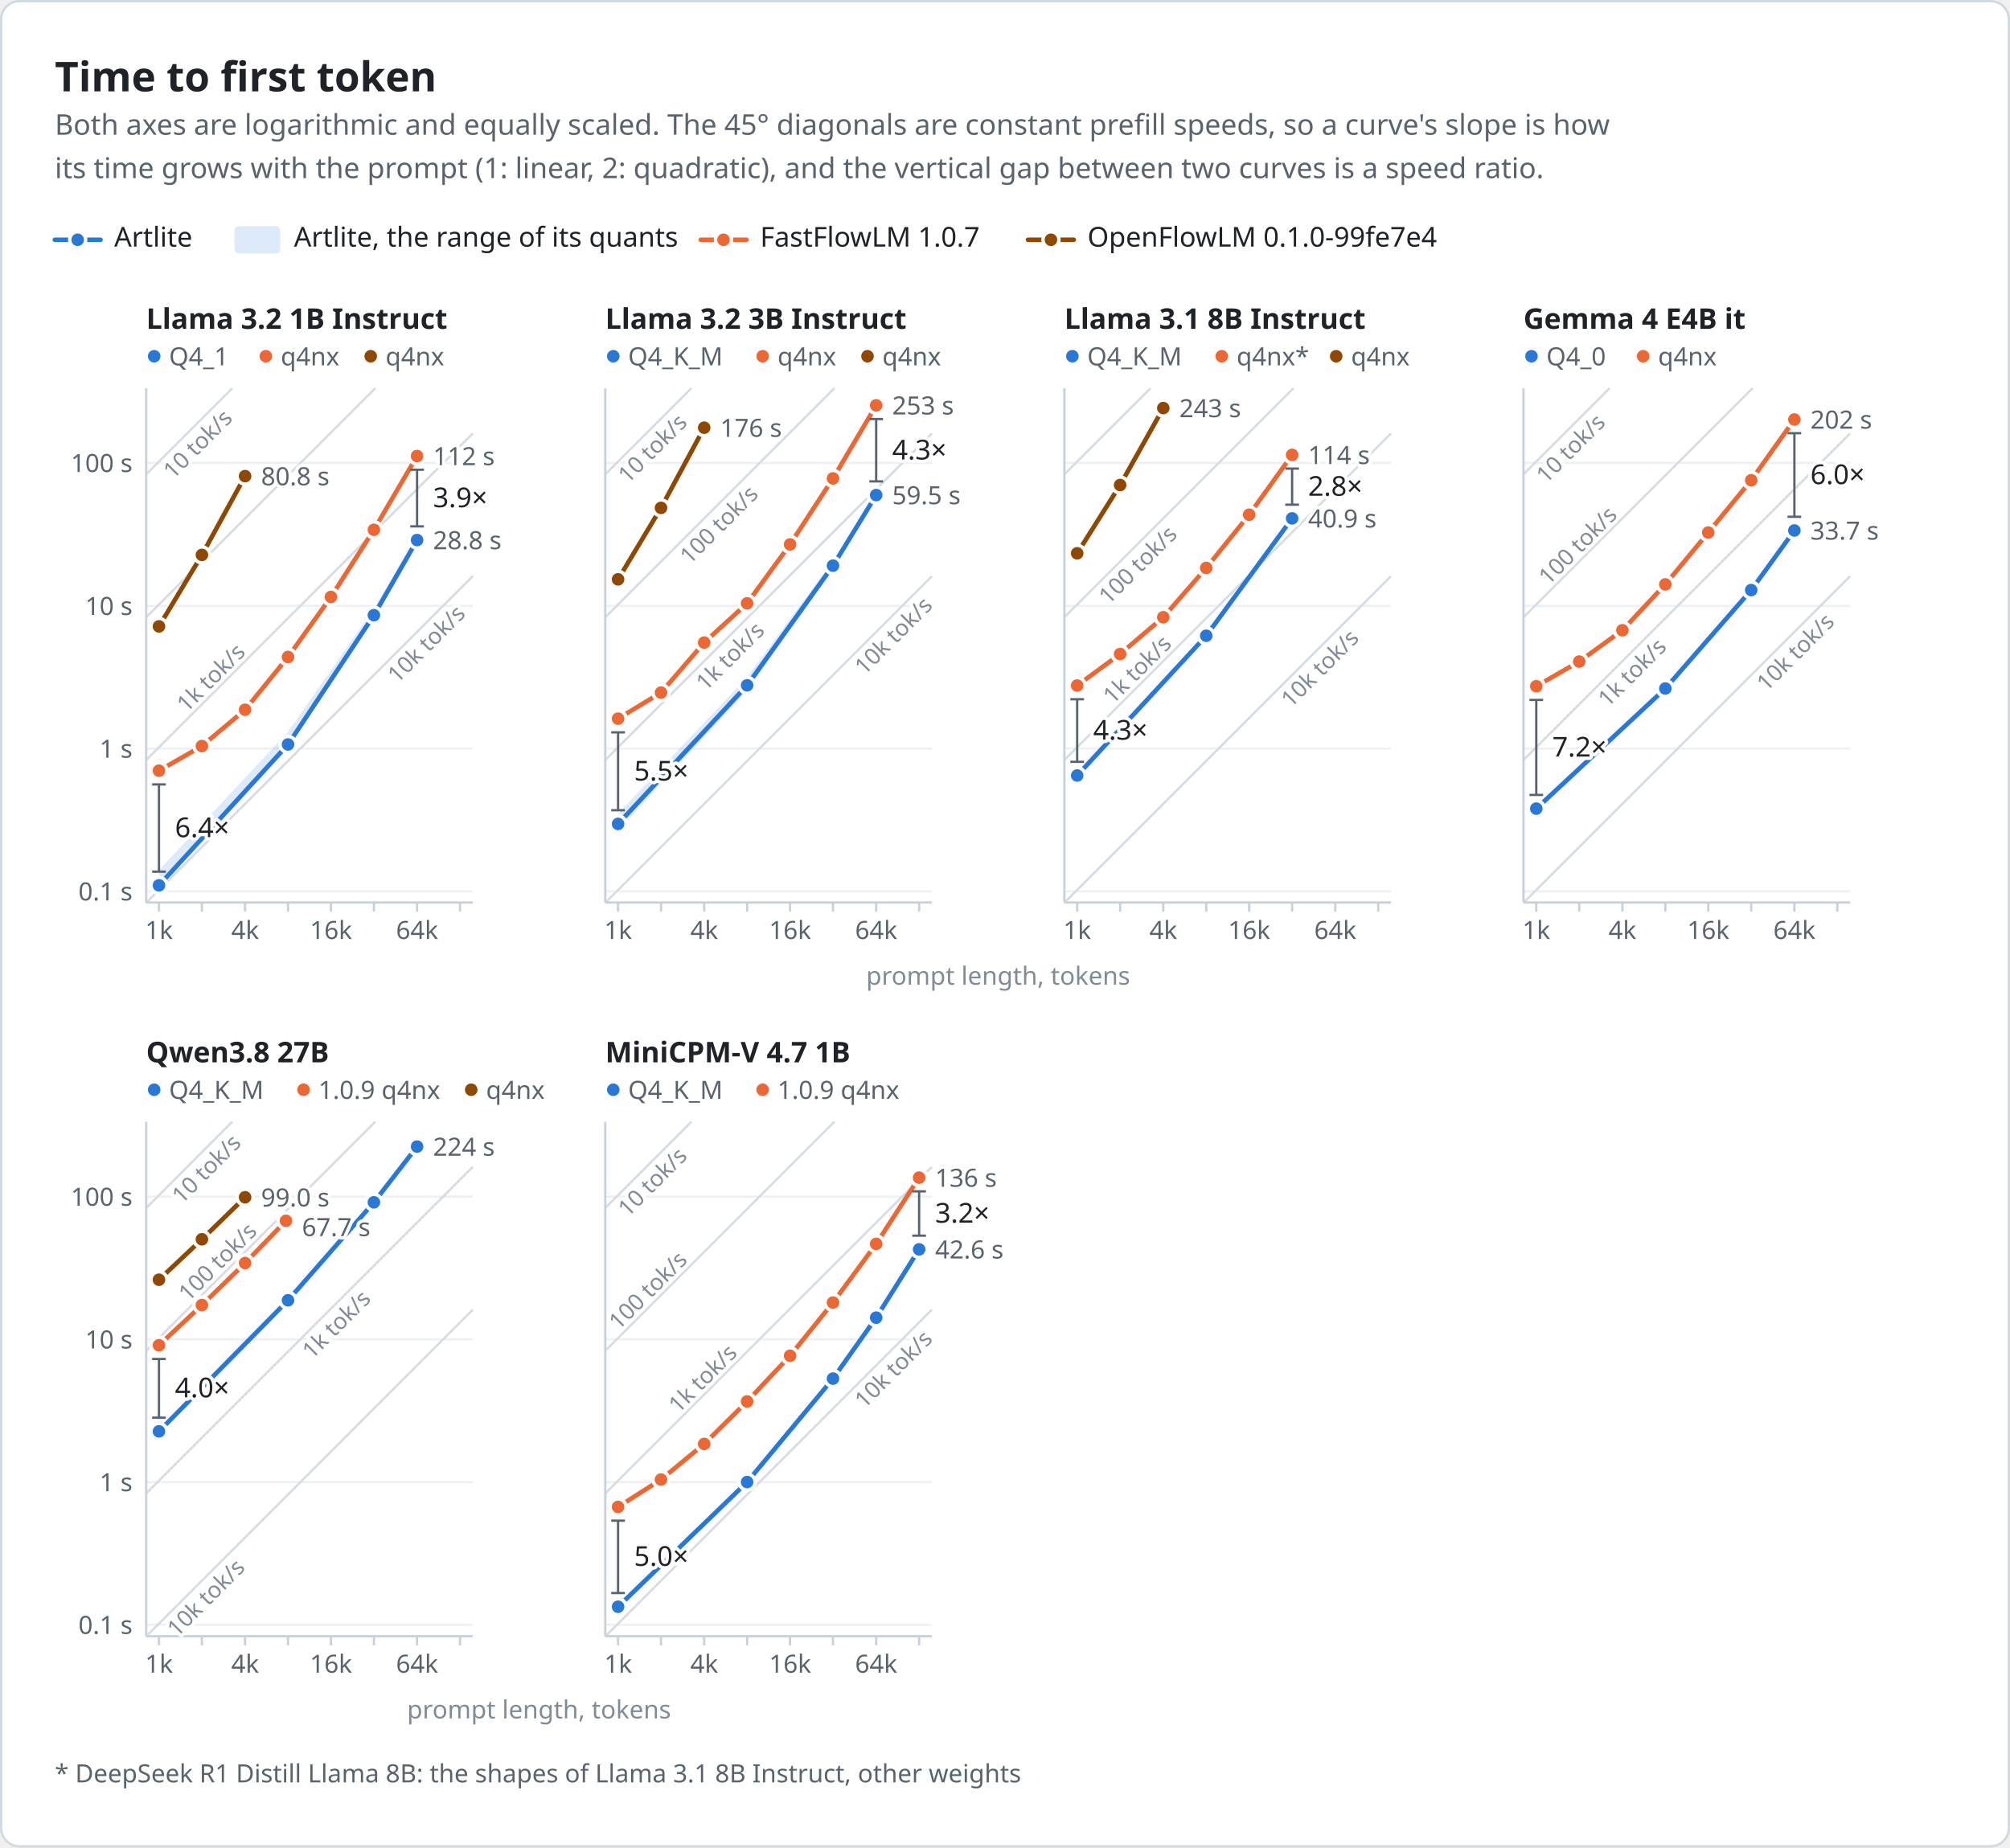
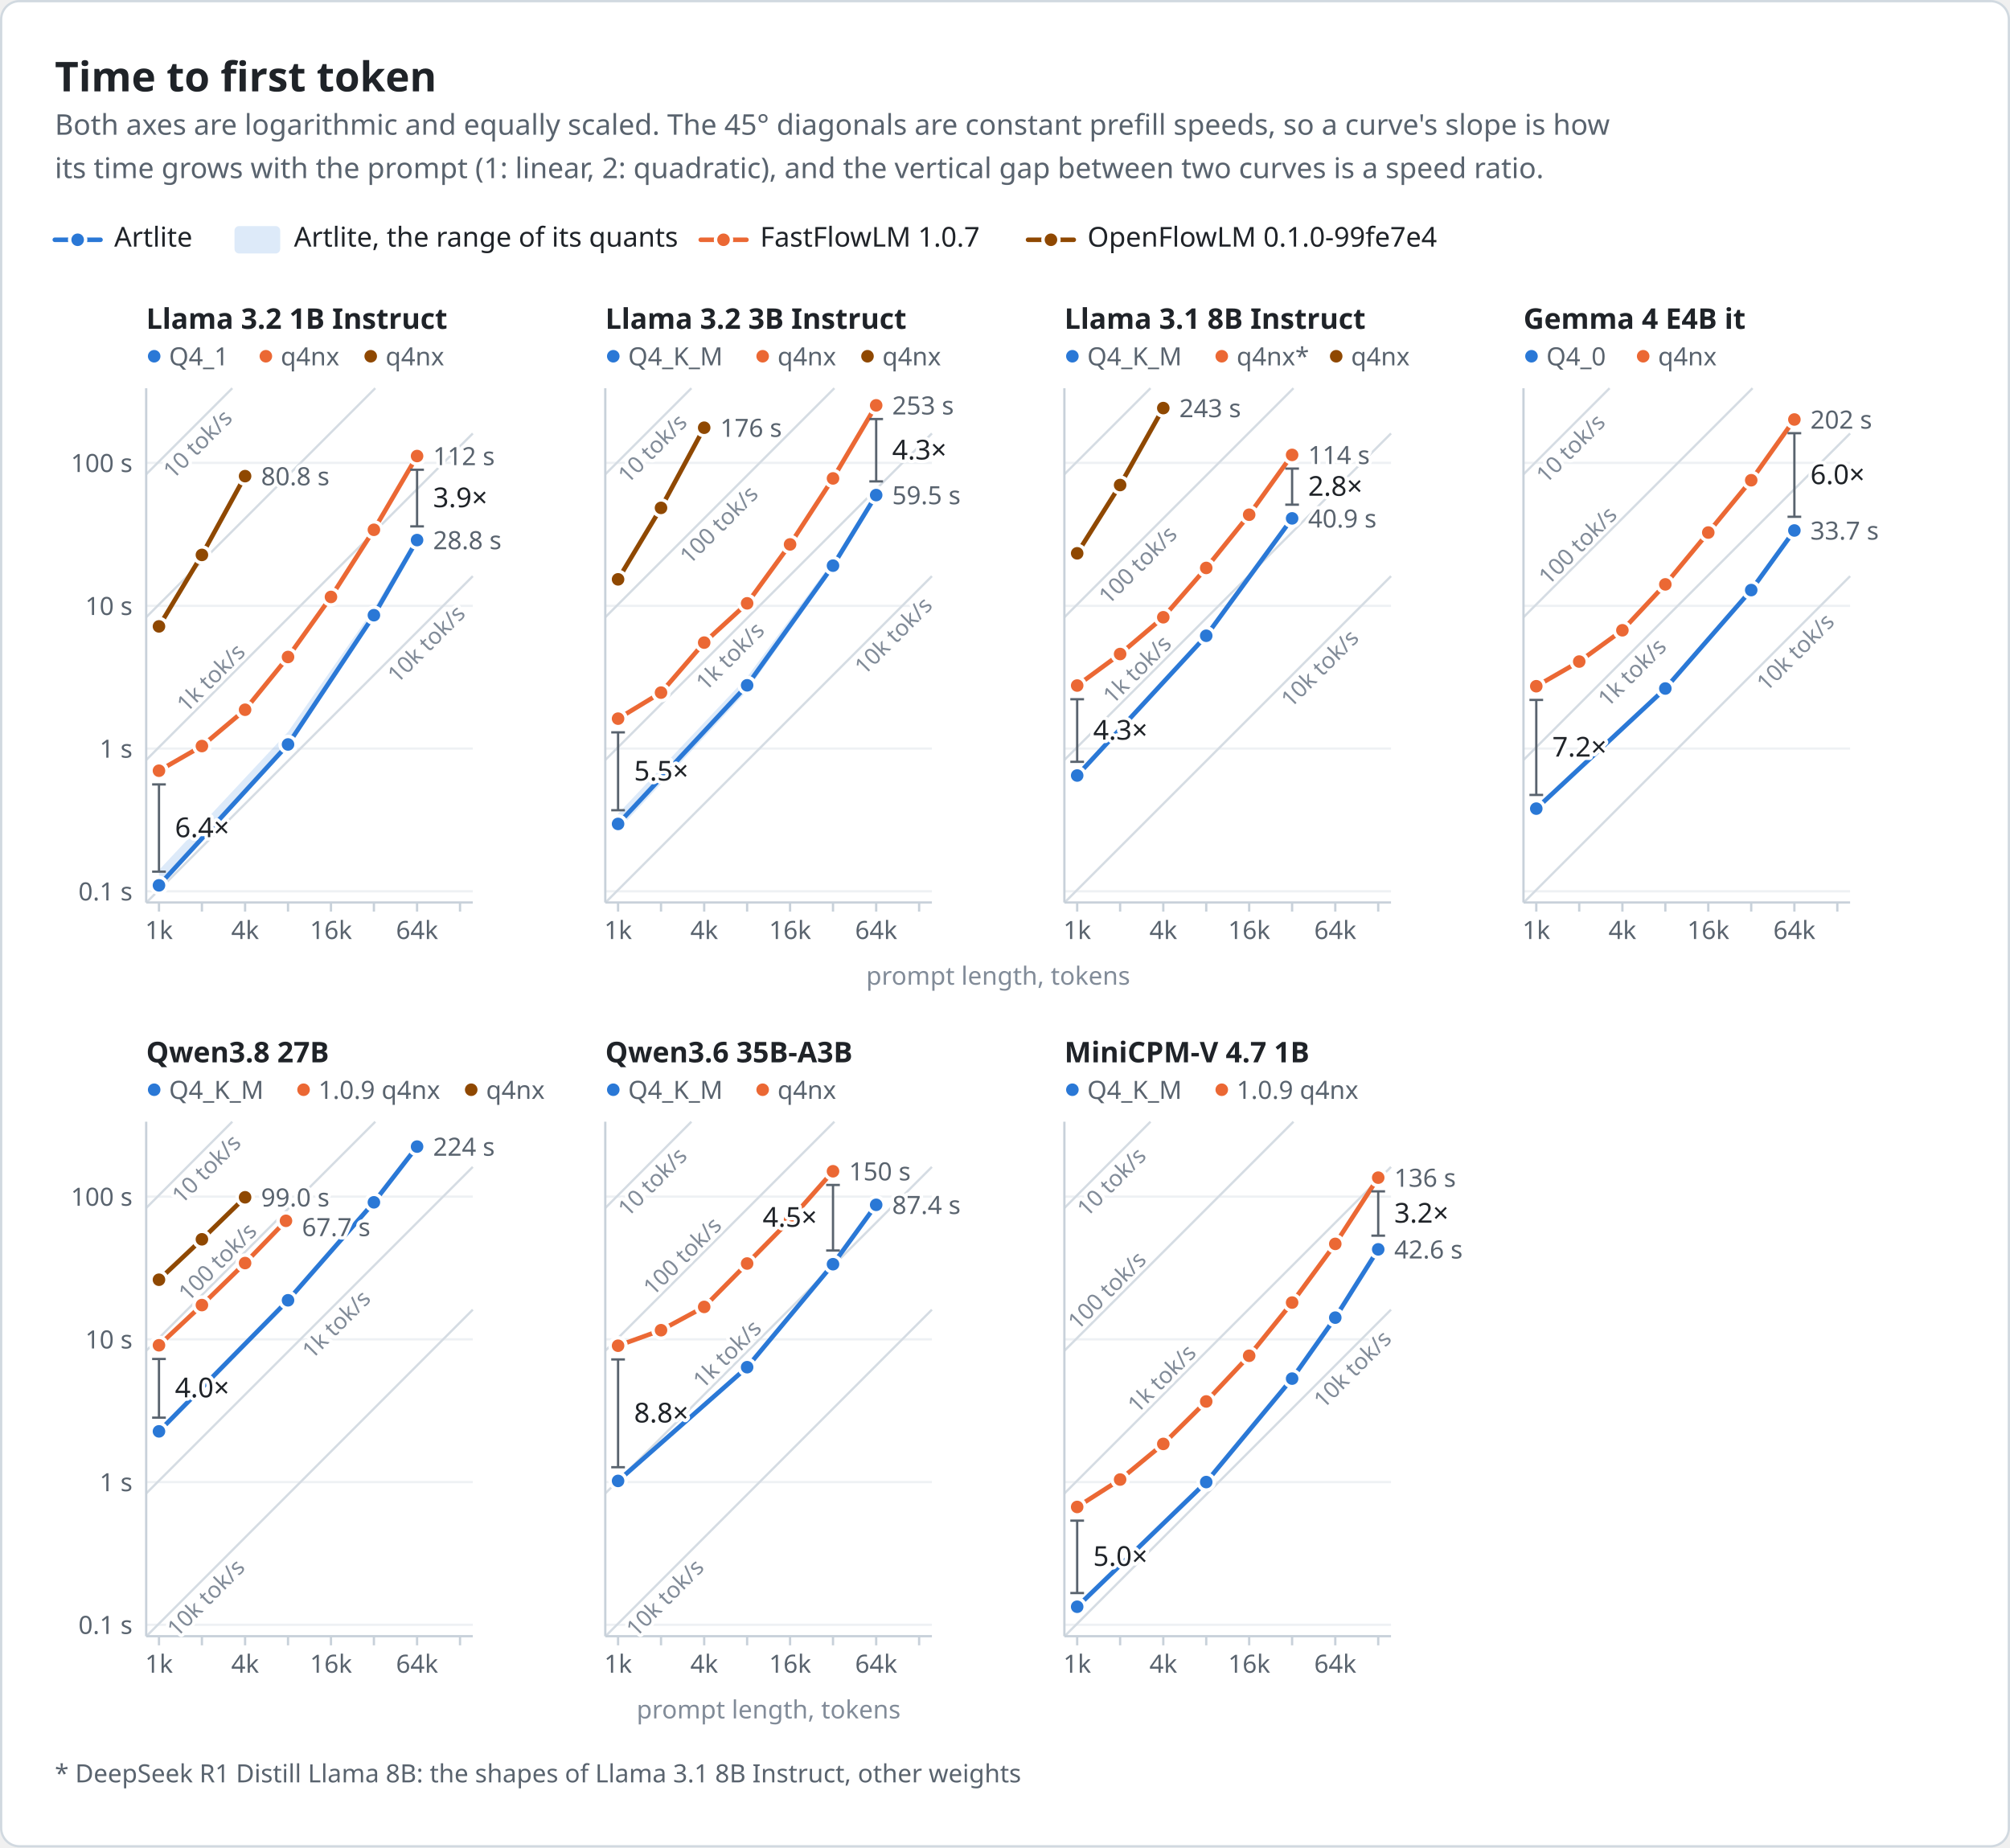
<svg xmlns="http://www.w3.org/2000/svg" width="880" height="809" viewBox="0 0 880 809" role="img" aria-labelledby="t d">
  <style>text{font-family:-apple-system, BlinkMacSystemFont, "Segoe UI", "Noto Sans", Helvetica, Arial, sans-serif;font-size:11px;fill:#59636e;font-variant-numeric:tabular-nums}.title{font-size:18px;font-weight:600;fill:#1f2328}.sub{font-size:12.5px}.h{font-size:12.5px;font-weight:600;fill:#1f2328}.lbl{font-size:12px;fill:#1f2328}.lbl2{font-size:12px}.strong{font-weight:600;fill:#1f2328}.muted{fill:#818b98}.small{font-size:10px}.halo{paint-order:stroke;stroke:#ffffff;stroke-width:3px;stroke-linejoin:round}.grid{stroke:#eef1f4}.axis{stroke:#c8d1da}.guide{stroke:#d5dce3}.bracket{stroke:#59636e;fill:none}.ft{fill:#86b6ef}.detail{font-size:12px;font-weight:400;fill:#59636e}.tile{fill:#eef1f4;stroke:#59636e;stroke-width:1}.cut{stroke:#59636e;stroke-width:.75;fill:none}.f0{fill:#2a78d6}.l0{stroke:#2a78d6;stroke-width:2;fill:none;stroke-linejoin:round;stroke-linecap:round}.d0{fill:#2a78d6;stroke:#ffffff;stroke-width:1.5}.b0{fill:#2a78d6;fill-opacity:.16}.f1{fill:#eb6834}.l1{stroke:#eb6834;stroke-width:2;fill:none;stroke-linejoin:round;stroke-linecap:round}.d1{fill:#eb6834;stroke:#ffffff;stroke-width:1.5}.b1{fill:#eb6834;fill-opacity:.16}.f2{fill:#1baf7a}.l2{stroke:#1baf7a;stroke-width:2;fill:none;stroke-linejoin:round;stroke-linecap:round}.d2{fill:#1baf7a;stroke:#ffffff;stroke-width:1.5}.b2{fill:#1baf7a;fill-opacity:.16}.f3{fill:#8f4801}.l3{stroke:#8f4801;stroke-width:2;fill:none;stroke-linejoin:round;stroke-linecap:round}.d3{fill:#8f4801;stroke:#ffffff;stroke-width:1.5}.b3{fill:#8f4801;fill-opacity:.16}</style>
  <rect x="0.5" y="0.5" width="879" height="808" rx="8" fill="#ffffff" stroke="#d1d9e0" />
  <text x="24.0" y="40.0" class="title">Time to first token</text>
  <text x="24.0" y="59.0" class="sub">Both axes are logarithmic and equally scaled. The 45° diagonals are constant prefill speeds, so a curve's slope is how</text>
  <text x="24.0" y="78.0" class="sub">its time grows with the prompt (1: linear, 2: quadratic), and the vertical gap between two curves is a speed ratio.</text>
  <line x1="24.0" y1="105.0" x2="44.0" y2="105.0" class="l0" />
  <circle cx="34" cy="105" r="3.5" class="d0" />
  <text x="50.0" y="108.0" class="lbl">Artlite</text>
  <rect x="102.672" y="99" width="20" height="12" rx="2" class="b0" />
  <text x="128.7" y="108.0" class="lbl">Artlite, the range of its quants</text>
  <line x1="306.8" y1="105.0" x2="326.8" y2="105.0" class="l1" />
  <circle cx="316.756" cy="105" r="3.5" class="d1" />
  <text x="332.8" y="108.0" class="lbl">FastFlowLM 1.0.7</text>
  <line x1="450.1" y1="105.0" x2="470.1" y2="105.0" class="l3" />
  <circle cx="460.12" cy="105" r="3.5" class="d3" />
  <text x="476.1" y="108.0" class="lbl">OpenFlowLM 0.1.0-99fe7e4</text>
  <text x="64.0" y="144.0" class="h">Llama 3.2 1B Instruct</text>
  <circle cx="67.5" cy="156.0" r="3.5" class="d0" />
  <text x="74.0" y="160.0">Q4_1</text>
  <circle cx="116.4" cy="156.0" r="3.5" class="d1" />
  <text x="122.9" y="160.0">q4nx</text>
  <circle cx="162.3" cy="156.0" r="3.5" class="d3" />
  <text x="168.8" y="160.0">q4nx</text>
  <line x1="64.0" y1="390.3" x2="207.0" y2="390.3" class="grid" />
  <text x="58.0" y="394.3" text-anchor="end">0.1 s</text>
  <line x1="64.0" y1="327.8" x2="207.0" y2="327.8" class="grid" />
  <text x="58.0" y="331.8" text-anchor="end">1 s</text>
  <line x1="64.0" y1="265.3" x2="207.0" y2="265.3" class="grid" />
  <text x="58.0" y="269.3" text-anchor="end">10 s</text>
  <line x1="64.0" y1="202.7" x2="207.0" y2="202.7" class="grid" />
  <text x="58.0" y="206.7" text-anchor="end">100 s</text>
  <line x1="64.0" y1="207.7" x2="101.7" y2="170.0" class="guide" />
  <line x1="64.0" y1="270.3" x2="164.3" y2="170.0" class="guide" />
  <line x1="64.0" y1="332.8" x2="207.0" y2="189.8" class="guide" />
  <line x1="64.1" y1="395.2" x2="207.0" y2="252.3" class="guide" />
  <line x1="64.0" y1="395.2" x2="207.0" y2="395.2" class="axis" />
  <line x1="64.0" y1="170.0" x2="64.0" y2="395.2" class="axis" />
  <line x1="69.6" y1="395.2" x2="69.6" y2="399.2" class="axis" />
  <text x="69.6" y="411.2" text-anchor="middle">1k</text>
  <line x1="88.4" y1="395.2" x2="88.4" y2="399.2" class="axis" />
  <line x1="107.3" y1="395.2" x2="107.3" y2="399.2" class="axis" />
  <text x="107.3" y="411.2" text-anchor="middle">4k</text>
  <line x1="126.1" y1="395.2" x2="126.1" y2="399.2" class="axis" />
  <line x1="144.9" y1="395.2" x2="144.9" y2="399.2" class="axis" />
  <text x="144.9" y="411.2" text-anchor="middle">16k</text>
  <line x1="163.7" y1="395.2" x2="163.7" y2="399.2" class="axis" />
  <line x1="182.6" y1="395.2" x2="182.6" y2="399.2" class="axis" />
  <text x="182.6" y="411.2" text-anchor="middle">64k</text>
  <line x1="201.4" y1="395.2" x2="201.4" y2="399.2" class="axis" />
  <polygon points="69.6,381.0 126.1,320.5 163.7,266.5 182.6,234.8 182.6,236.6 163.7,269.4 126.1,326.0 69.6,387.7" class="b0" />
  <polyline points="69.6,337.5 88.4,326.7 107.3,310.8 126.1,287.7 144.9,261.4 163.7,232.0 182.6,199.7" class="l1" />
  <circle cx="69.6" cy="337.5" r="3.5" class="d1" />
  <circle cx="88.4" cy="326.7" r="3.5" class="d1" />
  <circle cx="107.3" cy="310.8" r="3.5" class="d1" />
  <circle cx="126.1" cy="287.7" r="3.5" class="d1" />
  <circle cx="144.9" cy="261.4" r="3.5" class="d1" />
  <circle cx="163.7" cy="232.0" r="3.5" class="d1" />
  <circle cx="182.6" cy="199.7" r="3.5" class="d1" />
  <polyline points="69.6,274.3 88.4,243.0 107.3,208.5" class="l3" />
  <circle cx="69.6" cy="274.3" r="3.5" class="d3" />
  <circle cx="88.4" cy="243.0" r="3.5" class="d3" />
  <circle cx="107.3" cy="208.5" r="3.5" class="d3" />
  <polyline points="69.6,387.7 126.1,326.0 163.7,269.4 182.6,236.5" class="l0" />
  <circle cx="69.6" cy="387.7" r="3.5" class="d0" />
  <circle cx="126.1" cy="326.0" r="3.5" class="d0" />
  <circle cx="163.7" cy="269.4" r="3.5" class="d0" />
  <circle cx="182.6" cy="236.5" r="3.5" class="d0" />
  <text x="189.6" y="203.7" class="halo">112 s</text>
  <text x="114.3" y="212.5" class="halo">80.8 s</text>
  <text x="189.6" y="240.5" class="halo">28.8 s</text>
  <path d="M66.6,381.7h6M69.6,381.7V343.5M66.6,343.5h6" class="bracket" />
  <text x="76.6" y="366.6" class="lbl halo">6.4×</text>
  <path d="M179.6,230.5h6M182.6,230.5V205.7M179.6,205.7h6" class="bracket" />
  <text x="189.6" y="222.1" class="lbl halo">3.9×</text>
  <text x="89.0" y="196.9" text-anchor="middle" class="muted small halo" transform="rotate(-45.0 89.0 196.9)">10 tok/s</text>
  <text x="94.8" y="299.2" text-anchor="middle" class="muted small halo" transform="rotate(-45.0 94.8 299.2)">1k tok/s</text>
  <text x="189.1" y="284.4" text-anchor="middle" class="muted small halo" transform="rotate(-45.0 189.1 284.4)">10k tok/s</text>
  <text x="265.0" y="144.0" class="h">Llama 3.2 3B Instruct</text>
  <circle cx="268.5" cy="156.0" r="3.5" class="d0" />
  <text x="275.0" y="160.0">Q4_K_M</text>
  <circle cx="333.9" cy="156.0" r="3.5" class="d1" />
  <text x="340.4" y="160.0">q4nx</text>
  <circle cx="379.8" cy="156.0" r="3.5" class="d3" />
  <text x="386.3" y="160.0">q4nx</text>
  <line x1="265.0" y1="390.3" x2="408.0" y2="390.3" class="grid" />
  <line x1="265.0" y1="327.8" x2="408.0" y2="327.8" class="grid" />
  <line x1="265.0" y1="265.3" x2="408.0" y2="265.3" class="grid" />
  <line x1="265.0" y1="202.7" x2="408.0" y2="202.7" class="grid" />
  <line x1="265.0" y1="207.7" x2="302.7" y2="170.0" class="guide" />
  <line x1="265.0" y1="270.3" x2="365.3" y2="170.0" class="guide" />
  <line x1="265.0" y1="332.8" x2="408.0" y2="189.8" class="guide" />
  <line x1="265.1" y1="395.2" x2="408.0" y2="252.3" class="guide" />
  <line x1="265.0" y1="395.2" x2="408.0" y2="395.2" class="axis" />
  <line x1="265.0" y1="170.0" x2="265.0" y2="395.2" class="axis" />
  <line x1="270.6" y1="395.2" x2="270.6" y2="399.2" class="axis" />
  <text x="270.6" y="411.2" text-anchor="middle">1k</text>
  <line x1="289.4" y1="395.2" x2="289.4" y2="399.2" class="axis" />
  <line x1="308.3" y1="395.2" x2="308.3" y2="399.2" class="axis" />
  <text x="308.3" y="411.2" text-anchor="middle">4k</text>
  <line x1="327.1" y1="395.2" x2="327.1" y2="399.2" class="axis" />
  <line x1="345.9" y1="395.2" x2="345.9" y2="399.2" class="axis" />
  <text x="345.9" y="411.2" text-anchor="middle">16k</text>
  <line x1="364.7" y1="395.2" x2="364.7" y2="399.2" class="axis" />
  <line x1="383.6" y1="395.2" x2="383.6" y2="399.2" class="axis" />
  <text x="383.6" y="411.2" text-anchor="middle">64k</text>
  <line x1="402.4" y1="395.2" x2="402.4" y2="399.2" class="axis" />
  <polygon points="270.6,356.3 327.1,296.5 364.7,245.6 364.7,249.2 327.1,302.5 270.6,363.5" class="b0" />
  <polyline points="270.6,314.7 289.4,303.3 308.3,281.4 327.1,264.2 345.9,238.4 364.7,209.5 383.6,177.5" class="l1" />
  <circle cx="270.6" cy="314.7" r="3.5" class="d1" />
  <circle cx="289.4" cy="303.3" r="3.5" class="d1" />
  <circle cx="308.3" cy="281.4" r="3.5" class="d1" />
  <circle cx="327.1" cy="264.2" r="3.5" class="d1" />
  <circle cx="345.9" cy="238.4" r="3.5" class="d1" />
  <circle cx="364.7" cy="209.5" r="3.5" class="d1" />
  <circle cx="383.6" cy="177.5" r="3.5" class="d1" />
  <polyline points="270.6,253.7 289.4,222.4 308.3,187.3" class="l3" />
  <circle cx="270.6" cy="253.7" r="3.5" class="d3" />
  <circle cx="289.4" cy="222.4" r="3.5" class="d3" />
  <circle cx="308.3" cy="187.3" r="3.5" class="d3" />
  <polyline points="270.6,360.8 327.1,300.1 364.7,247.7 383.6,216.8" class="l0" />
  <circle cx="270.6" cy="360.8" r="3.5" class="d0" />
  <circle cx="327.1" cy="300.1" r="3.5" class="d0" />
  <circle cx="364.7" cy="247.7" r="3.5" class="d0" />
  <circle cx="383.6" cy="216.8" r="3.5" class="d0" />
  <text x="390.6" y="181.5" class="halo">253 s</text>
  <text x="315.3" y="191.3" class="halo">176 s</text>
  <text x="390.6" y="220.8" class="halo">59.5 s</text>
  <path d="M267.6,354.8h6M270.6,354.8V320.7M267.6,320.7h6" class="bracket" />
  <text x="277.6" y="341.8" class="lbl halo">5.5×</text>
  <path d="M380.6,210.8h6M383.6,210.8V183.5M380.6,183.5h6" class="bracket" />
  <text x="390.6" y="201.2" class="lbl halo">4.3×</text>
  <text x="288.1" y="198.8" text-anchor="middle" class="muted small halo" transform="rotate(-45.0 288.1 198.8)">10 tok/s</text>
  <text x="317.2" y="232.2" text-anchor="middle" class="muted small halo" transform="rotate(-45.0 317.2 232.2)">100 tok/s</text>
  <text x="322.1" y="289.8" text-anchor="middle" class="muted small halo" transform="rotate(-45.0 322.1 289.8)">1k tok/s</text>
  <text x="393.6" y="280.8" text-anchor="middle" class="muted small halo" transform="rotate(-45.0 393.6 280.8)">10k tok/s</text>
  <text x="466.0" y="144.0" class="h">Llama 3.1 8B Instruct</text>
  <circle cx="469.5" cy="156.0" r="3.5" class="d0" />
  <text x="476.0" y="160.0">Q4_K_M</text>
  <circle cx="534.9" cy="156.0" r="3.5" class="d1" />
  <text x="541.4" y="160.0">q4nx*</text>
  <circle cx="585.0" cy="156.0" r="3.5" class="d3" />
  <text x="591.5" y="160.0">q4nx</text>
  <line x1="466.0" y1="390.3" x2="609.0" y2="390.3" class="grid" />
  <line x1="466.0" y1="327.8" x2="609.0" y2="327.8" class="grid" />
  <line x1="466.0" y1="265.3" x2="609.0" y2="265.3" class="grid" />
  <line x1="466.0" y1="202.7" x2="609.0" y2="202.7" class="grid" />
  <line x1="466.0" y1="207.7" x2="503.7" y2="170.0" class="guide" />
  <line x1="466.0" y1="270.3" x2="566.3" y2="170.0" class="guide" />
  <line x1="466.0" y1="332.8" x2="609.0" y2="189.8" class="guide" />
  <line x1="466.1" y1="395.2" x2="609.0" y2="252.3" class="guide" />
  <line x1="466.0" y1="395.2" x2="609.0" y2="395.2" class="axis" />
  <line x1="466.0" y1="170.0" x2="466.0" y2="395.2" class="axis" />
  <line x1="471.6" y1="395.2" x2="471.6" y2="399.2" class="axis" />
  <text x="471.6" y="411.2" text-anchor="middle">1k</text>
  <line x1="490.4" y1="395.2" x2="490.4" y2="399.2" class="axis" />
  <line x1="509.3" y1="395.2" x2="509.3" y2="399.2" class="axis" />
  <text x="509.3" y="411.2" text-anchor="middle">4k</text>
  <line x1="528.1" y1="395.2" x2="528.1" y2="399.2" class="axis" />
  <line x1="546.9" y1="395.2" x2="546.9" y2="399.2" class="axis" />
  <text x="546.9" y="411.2" text-anchor="middle">16k</text>
  <line x1="565.7" y1="395.2" x2="565.7" y2="399.2" class="axis" />
  <line x1="584.6" y1="395.2" x2="584.6" y2="399.2" class="axis" />
  <text x="584.6" y="411.2" text-anchor="middle">64k</text>
  <line x1="603.4" y1="395.2" x2="603.4" y2="399.2" class="axis" />
  <polygon points="471.6,339.6 528.1,278.4 565.7,227.0 565.7,227.7 528.1,279.6 471.6,341.0" class="b0" />
  <polyline points="471.6,300.2 490.4,286.4 509.3,270.3 528.1,248.7 546.9,225.4 565.7,199.2" class="l1" />
  <circle cx="471.6" cy="300.2" r="3.5" class="d1" />
  <circle cx="490.4" cy="286.4" r="3.5" class="d1" />
  <circle cx="509.3" cy="270.3" r="3.5" class="d1" />
  <circle cx="528.1" cy="248.7" r="3.5" class="d1" />
  <circle cx="546.9" cy="225.4" r="3.5" class="d1" />
  <circle cx="565.7" cy="199.2" r="3.5" class="d1" />
  <polyline points="471.6,242.3 490.4,212.4 509.3,178.7" class="l3" />
  <circle cx="471.6" cy="242.3" r="3.5" class="d3" />
  <circle cx="490.4" cy="212.4" r="3.5" class="d3" />
  <circle cx="509.3" cy="178.7" r="3.5" class="d3" />
  <polyline points="471.6,339.6 528.1,278.4 565.7,227.0" class="l0" />
  <circle cx="471.6" cy="339.6" r="3.5" class="d0" />
  <circle cx="528.1" cy="278.4" r="3.5" class="d0" />
  <circle cx="565.7" cy="227.0" r="3.5" class="d0" />
  <text x="516.3" y="182.7" class="halo">243 s</text>
  <text x="572.7" y="203.2" class="halo">114 s</text>
  <text x="572.7" y="231.0" class="halo">40.9 s</text>
  <path d="M468.6,333.6h6M471.6,333.6V306.2M468.6,306.2h6" class="bracket" />
  <text x="478.6" y="323.9" class="lbl halo">4.3×</text>
  <path d="M562.7,221.0h6M565.7,221.0V205.2M562.7,205.2h6" class="bracket" />
  <text x="572.7" y="217.1" class="lbl halo">2.8×</text>
  <text x="500.6" y="249.8" text-anchor="middle" class="muted small halo" transform="rotate(-45.0 500.6 249.8)">100 tok/s</text>
  <text x="500.3" y="295.6" text-anchor="middle" class="muted small halo" transform="rotate(-45.0 500.3 295.6)">1k tok/s</text>
  <text x="580.3" y="295.1" text-anchor="middle" class="muted small halo" transform="rotate(-45.0 580.3 295.1)">10k tok/s</text>
  <text x="667.0" y="144.0" class="h">Gemma 4 E4B it</text>
  <circle cx="670.5" cy="156.0" r="3.5" class="d0" />
  <text x="677.0" y="160.0">Q4_0</text>
  <circle cx="719.4" cy="156.0" r="3.5" class="d1" />
  <text x="725.9" y="160.0">q4nx</text>
  <line x1="667.0" y1="390.3" x2="810.0" y2="390.3" class="grid" />
  <line x1="667.0" y1="327.8" x2="810.0" y2="327.8" class="grid" />
  <line x1="667.0" y1="265.3" x2="810.0" y2="265.3" class="grid" />
  <line x1="667.0" y1="202.7" x2="810.0" y2="202.7" class="grid" />
  <line x1="667.0" y1="207.7" x2="704.7" y2="170.0" class="guide" />
  <line x1="667.0" y1="270.3" x2="767.3" y2="170.0" class="guide" />
  <line x1="667.0" y1="332.8" x2="810.0" y2="189.8" class="guide" />
  <line x1="667.1" y1="395.2" x2="810.0" y2="252.3" class="guide" />
  <line x1="667.0" y1="395.2" x2="810.0" y2="395.2" class="axis" />
  <line x1="667.0" y1="170.0" x2="667.0" y2="395.2" class="axis" />
  <line x1="672.6" y1="395.2" x2="672.6" y2="399.2" class="axis" />
  <text x="672.6" y="411.2" text-anchor="middle">1k</text>
  <line x1="691.4" y1="395.2" x2="691.4" y2="399.2" class="axis" />
  <line x1="710.3" y1="395.2" x2="710.3" y2="399.2" class="axis" />
  <text x="710.3" y="411.2" text-anchor="middle">4k</text>
  <line x1="729.1" y1="395.2" x2="729.1" y2="399.2" class="axis" />
  <line x1="747.9" y1="395.2" x2="747.9" y2="399.2" class="axis" />
  <text x="747.9" y="411.2" text-anchor="middle">16k</text>
  <line x1="766.7" y1="395.2" x2="766.7" y2="399.2" class="axis" />
  <line x1="785.6" y1="395.2" x2="785.6" y2="399.2" class="axis" />
  <text x="785.6" y="411.2" text-anchor="middle">64k</text>
  <line x1="804.4" y1="395.2" x2="804.4" y2="399.2" class="axis" />
  <polyline points="672.6,300.5 691.4,289.7 710.3,276.0 729.1,255.9 747.9,233.2 766.7,210.3 785.6,183.7" class="l1" />
  <circle cx="672.6" cy="300.5" r="3.5" class="d1" />
  <circle cx="691.4" cy="289.7" r="3.5" class="d1" />
  <circle cx="710.3" cy="276.0" r="3.5" class="d1" />
  <circle cx="729.1" cy="255.9" r="3.5" class="d1" />
  <circle cx="747.9" cy="233.2" r="3.5" class="d1" />
  <circle cx="766.7" cy="210.3" r="3.5" class="d1" />
  <circle cx="785.6" cy="183.7" r="3.5" class="d1" />
  <polyline points="672.6,354.1 729.1,301.5 766.7,258.4 785.6,232.3" class="l0" />
  <circle cx="672.6" cy="354.1" r="3.5" class="d0" />
  <circle cx="729.1" cy="301.5" r="3.5" class="d0" />
  <circle cx="766.7" cy="258.4" r="3.5" class="d0" />
  <circle cx="785.6" cy="232.3" r="3.5" class="d0" />
  <text x="792.6" y="187.7" class="halo">202 s</text>
  <text x="792.6" y="236.3" class="halo">33.7 s</text>
  <path d="M669.6,348.1h6M672.6,348.1V306.5M669.6,306.5h6" class="bracket" />
  <text x="679.6" y="331.3" class="lbl halo">7.2×</text>
  <path d="M782.6,226.3h6M785.6,226.3V189.7M782.6,189.7h6" class="bracket" />
  <text x="792.6" y="212.0" class="lbl halo">6.0×</text>
  <text x="690.1" y="198.8" text-anchor="middle" class="muted small halo" transform="rotate(-45.0 690.1 198.8)">10 tok/s</text>
  <text x="693.2" y="241.3" text-anchor="middle" class="muted small halo" transform="rotate(-45.0 693.2 241.3)">100 tok/s</text>
  <text x="717.0" y="296.9" text-anchor="middle" class="muted small halo" transform="rotate(-45.0 717.0 296.9)">1k tok/s</text>
  <text x="788.5" y="288.0" text-anchor="middle" class="muted small halo" transform="rotate(-45.0 788.5 288.0)">10k tok/s</text>
  <text x="437.0" y="431.2" text-anchor="middle" class="muted">prompt length, tokens</text>
  <text x="64.0" y="465.2" class="h">Qwen3.8 27B</text>
  <circle cx="67.5" cy="477.2" r="3.5" class="d0" />
  <text x="74.0" y="481.2">Q4_K_M</text>
  <circle cx="132.9" cy="477.2" r="3.5" class="d1" />
  <text x="139.4" y="481.2">1.0.9 q4nx</text>
  <circle cx="206.3" cy="477.2" r="3.5" class="d3" />
  <text x="212.8" y="481.2">q4nx</text>
  <line x1="64.0" y1="711.5" x2="207.0" y2="711.5" class="grid" />
  <text x="58.0" y="715.5" text-anchor="end">0.1 s</text>
  <line x1="64.0" y1="649.0" x2="207.0" y2="649.0" class="grid" />
  <text x="58.0" y="653.0" text-anchor="end">1 s</text>
  <line x1="64.0" y1="586.5" x2="207.0" y2="586.5" class="grid" />
  <text x="58.0" y="590.5" text-anchor="end">10 s</text>
  <line x1="64.0" y1="524.0" x2="207.0" y2="524.0" class="grid" />
  <text x="58.0" y="528.0" text-anchor="end">100 s</text>
  <line x1="64.0" y1="529.0" x2="101.7" y2="491.2" class="guide" />
  <line x1="64.0" y1="591.5" x2="164.3" y2="491.2" class="guide" />
  <line x1="64.0" y1="654.0" x2="207.0" y2="511.0" class="guide" />
  <line x1="64.1" y1="716.5" x2="207.0" y2="573.5" class="guide" />
  <line x1="64.0" y1="716.5" x2="207.0" y2="716.5" class="axis" />
  <line x1="64.0" y1="491.2" x2="64.0" y2="716.5" class="axis" />
  <line x1="69.6" y1="716.5" x2="69.6" y2="720.5" class="axis" />
  <text x="69.6" y="732.5" text-anchor="middle">1k</text>
  <line x1="88.4" y1="716.5" x2="88.4" y2="720.5" class="axis" />
  <line x1="107.3" y1="716.5" x2="107.3" y2="720.5" class="axis" />
  <text x="107.3" y="732.5" text-anchor="middle">4k</text>
  <line x1="126.1" y1="716.5" x2="126.1" y2="720.5" class="axis" />
  <line x1="144.9" y1="716.5" x2="144.9" y2="720.5" class="axis" />
  <text x="144.9" y="732.5" text-anchor="middle">16k</text>
  <line x1="163.7" y1="716.5" x2="163.7" y2="720.5" class="axis" />
  <line x1="182.6" y1="716.5" x2="182.6" y2="720.5" class="axis" />
  <text x="182.6" y="732.5" text-anchor="middle">64k</text>
  <line x1="201.4" y1="716.5" x2="201.4" y2="720.5" class="axis" />
  <polyline points="69.6,589.1 88.4,571.5 107.3,553.1 125.2,534.6" class="l1" />
  <circle cx="69.6" cy="589.1" r="3.5" class="d1" />
  <circle cx="88.4" cy="571.5" r="3.5" class="d1" />
  <circle cx="107.3" cy="553.1" r="3.5" class="d1" />
  <circle cx="125.2" cy="534.6" r="3.5" class="d1" />
  <polyline points="69.6,560.4 88.4,542.7 107.3,524.3" class="l3" />
  <circle cx="69.6" cy="560.4" r="3.5" class="d3" />
  <circle cx="88.4" cy="542.7" r="3.5" class="d3" />
  <circle cx="107.3" cy="524.3" r="3.5" class="d3" />
  <polyline points="69.6,626.8 126.1,569.4 163.7,526.5 182.6,502.1" class="l0" />
  <circle cx="69.6" cy="626.8" r="3.5" class="d0" />
  <circle cx="126.1" cy="569.4" r="3.5" class="d0" />
  <circle cx="163.7" cy="526.5" r="3.5" class="d0" />
  <circle cx="182.6" cy="502.1" r="3.5" class="d0" />
  <text x="189.6" y="506.1" class="halo">224 s</text>
  <text x="114.3" y="528.3" class="halo">99.0 s</text>
  <text x="132.2" y="541.3" class="halo">67.7 s</text>
  <path d="M66.6,620.8h6M69.6,620.8V595.1M66.6,595.1h6" class="bracket" />
  <text x="76.6" y="611.9" class="lbl halo">4.0×</text>
  <text x="92.8" y="514.3" text-anchor="middle" class="muted small halo" transform="rotate(-45.0 92.8 514.3)">10 tok/s</text>
  <text x="97.7" y="555.0" text-anchor="middle" class="muted small halo" transform="rotate(-45.0 97.7 555.0)">100 tok/s</text>
  <text x="149.7" y="582.4" text-anchor="middle" class="muted small halo" transform="rotate(-45.0 149.7 582.4)">1k tok/s</text>
  <text x="92.6" y="702.1" text-anchor="middle" class="muted small halo" transform="rotate(-45.0 92.6 702.1)">10k tok/s</text>
-   <text x="265.0" y="465.2" class="h">MiniCPM-V 4.7 1B</text>
+   <text x="265.0" y="465.2" class="h">Qwen3.6 35B-A3B</text>
  <circle cx="268.5" cy="477.2" r="3.5" class="d0" />
  <text x="275.0" y="481.2">Q4_K_M</text>
  <circle cx="333.9" cy="477.2" r="3.5" class="d1" />
-   <text x="340.4" y="481.2">1.0.9 q4nx</text>
+   <text x="340.4" y="481.2">q4nx</text>
  <line x1="265.0" y1="711.5" x2="408.0" y2="711.5" class="grid" />
  <line x1="265.0" y1="649.0" x2="408.0" y2="649.0" class="grid" />
  <line x1="265.0" y1="586.5" x2="408.0" y2="586.5" class="grid" />
  <line x1="265.0" y1="524.0" x2="408.0" y2="524.0" class="grid" />
  <line x1="265.0" y1="529.0" x2="302.7" y2="491.2" class="guide" />
  <line x1="265.0" y1="591.5" x2="365.3" y2="491.2" class="guide" />
  <line x1="265.0" y1="654.0" x2="408.0" y2="511.0" class="guide" />
  <line x1="265.1" y1="716.5" x2="408.0" y2="573.5" class="guide" />
  <line x1="265.0" y1="716.5" x2="408.0" y2="716.5" class="axis" />
  <line x1="265.0" y1="491.2" x2="265.0" y2="716.5" class="axis" />
  <line x1="270.6" y1="716.5" x2="270.6" y2="720.5" class="axis" />
  <text x="270.6" y="732.5" text-anchor="middle">1k</text>
  <line x1="289.4" y1="716.5" x2="289.4" y2="720.5" class="axis" />
  <line x1="308.3" y1="716.5" x2="308.3" y2="720.5" class="axis" />
  <text x="308.3" y="732.5" text-anchor="middle">4k</text>
  <line x1="327.1" y1="716.5" x2="327.1" y2="720.5" class="axis" />
  <line x1="345.9" y1="716.5" x2="345.9" y2="720.5" class="axis" />
  <text x="345.9" y="732.5" text-anchor="middle">16k</text>
  <line x1="364.7" y1="716.5" x2="364.7" y2="720.5" class="axis" />
  <line x1="383.6" y1="716.5" x2="383.6" y2="720.5" class="axis" />
  <text x="383.6" y="732.5" text-anchor="middle">64k</text>
  <line x1="402.4" y1="716.5" x2="402.4" y2="720.5" class="axis" />
-   <polyline points="270.6,659.9 289.4,647.9 308.3,632.3 327.1,613.7 345.9,593.7 364.7,570.4 383.6,544.7 402.4,515.7" class="l1" />
-   <circle cx="270.6" cy="659.9" r="3.5" class="d1" />
-   <circle cx="289.4" cy="647.9" r="3.5" class="d1" />
-   <circle cx="308.3" cy="632.3" r="3.5" class="d1" />
-   <circle cx="327.1" cy="613.7" r="3.5" class="d1" />
-   <circle cx="345.9" cy="593.7" r="3.5" class="d1" />
-   <circle cx="364.7" cy="570.4" r="3.5" class="d1" />
-   <circle cx="383.6" cy="544.7" r="3.5" class="d1" />
-   <circle cx="402.4" cy="515.7" r="3.5" class="d1" />
-   <polyline points="270.6,703.6 327.1,649.0 364.7,603.7 383.6,577.0 402.4,547.1" class="l0" />
-   <circle cx="270.6" cy="703.6" r="3.5" class="d0" />
-   <circle cx="327.1" cy="649.0" r="3.5" class="d0" />
-   <circle cx="364.7" cy="603.7" r="3.5" class="d0" />
-   <circle cx="383.6" cy="577.0" r="3.5" class="d0" />
-   <circle cx="402.4" cy="547.1" r="3.5" class="d0" />
-   <text x="409.4" y="519.7" class="halo">136 s</text>
-   <text x="409.4" y="551.1" class="halo">42.6 s</text>
-   <path d="M267.6,697.6h6M270.6,697.6V665.9M267.6,665.9h6" class="bracket" />
-   <text x="277.6" y="685.7" class="lbl halo">5.0×</text>
-   <path d="M399.4,541.1h6M402.4,541.1V521.7M399.4,521.7h6" class="bracket" />
-   <text x="409.4" y="535.4" class="lbl halo">3.2×</text>
+   <polyline points="270.6,589.3 289.4,582.5 308.3,572.3 327.1,553.3 345.9,534.2 364.7,512.9" class="l1" />
+   <circle cx="270.6" cy="589.3" r="3.5" class="d1" />
+   <circle cx="289.4" cy="582.5" r="3.5" class="d1" />
+   <circle cx="308.3" cy="572.3" r="3.5" class="d1" />
+   <circle cx="327.1" cy="553.3" r="3.5" class="d1" />
+   <circle cx="345.9" cy="534.2" r="3.5" class="d1" />
+   <circle cx="364.7" cy="512.9" r="3.5" class="d1" />
+   <polyline points="270.6,648.5 327.1,598.7 364.7,553.6 383.6,527.6" class="l0" />
+   <circle cx="270.6" cy="648.5" r="3.5" class="d0" />
+   <circle cx="327.1" cy="598.7" r="3.5" class="d0" />
+   <circle cx="364.7" cy="553.6" r="3.5" class="d0" />
+   <circle cx="383.6" cy="527.6" r="3.5" class="d0" />
+   <text x="371.7" y="516.9" class="halo">150 s</text>
+   <text x="390.6" y="531.6" class="halo">87.4 s</text>
+   <path d="M267.6,642.5h6M270.6,642.5V595.3M267.6,595.3h6" class="bracket" />
+   <text x="277.6" y="622.9" class="lbl halo">8.8×</text>
+   <path d="M361.7,547.6h6M364.7,547.6V518.9M361.7,518.9h6" class="bracket" />
+   <text x="357.7" y="537.2" text-anchor="end" class="lbl halo">4.5×</text>
  <text x="288.1" y="520.0" text-anchor="middle" class="muted small halo" transform="rotate(-45.0 288.1 520.0)">10 tok/s</text>
-   <text x="286.1" y="567.5" text-anchor="middle" class="muted small halo" transform="rotate(-45.0 286.1 567.5)">100 tok/s</text>
-   <text x="310.1" y="606.1" text-anchor="middle" class="muted small halo" transform="rotate(-45.0 310.1 606.1)">1k tok/s</text>
-   <text x="393.6" y="602.0" text-anchor="middle" class="muted small halo" transform="rotate(-45.0 393.6 602.0)">10k tok/s</text>
-   <text x="236.0" y="752.5" text-anchor="middle" class="muted">prompt length, tokens</text>
+   <text x="301.2" y="552.5" text-anchor="middle" class="muted small halo" transform="rotate(-45.0 301.2 552.5)">100 tok/s</text>
+   <text x="320.8" y="595.4" text-anchor="middle" class="muted small halo" transform="rotate(-45.0 320.8 595.4)">1k tok/s</text>
+   <text x="293.6" y="702.1" text-anchor="middle" class="muted small halo" transform="rotate(-45.0 293.6 702.1)">10k tok/s</text>
+   <text x="466.0" y="465.2" class="h">MiniCPM-V 4.7 1B</text>
+   <circle cx="469.5" cy="477.2" r="3.5" class="d0" />
+   <text x="476.0" y="481.2">Q4_K_M</text>
+   <circle cx="534.9" cy="477.2" r="3.5" class="d1" />
+   <text x="541.4" y="481.2">1.0.9 q4nx</text>
+   <line x1="466.0" y1="711.5" x2="609.0" y2="711.5" class="grid" />
+   <line x1="466.0" y1="649.0" x2="609.0" y2="649.0" class="grid" />
+   <line x1="466.0" y1="586.5" x2="609.0" y2="586.5" class="grid" />
+   <line x1="466.0" y1="524.0" x2="609.0" y2="524.0" class="grid" />
+   <line x1="466.0" y1="529.0" x2="503.7" y2="491.2" class="guide" />
+   <line x1="466.0" y1="591.5" x2="566.3" y2="491.2" class="guide" />
+   <line x1="466.0" y1="654.0" x2="609.0" y2="511.0" class="guide" />
+   <line x1="466.1" y1="716.5" x2="609.0" y2="573.5" class="guide" />
+   <line x1="466.0" y1="716.5" x2="609.0" y2="716.5" class="axis" />
+   <line x1="466.0" y1="491.2" x2="466.0" y2="716.5" class="axis" />
+   <line x1="471.6" y1="716.5" x2="471.6" y2="720.5" class="axis" />
+   <text x="471.6" y="732.5" text-anchor="middle">1k</text>
+   <line x1="490.4" y1="716.5" x2="490.4" y2="720.5" class="axis" />
+   <line x1="509.3" y1="716.5" x2="509.3" y2="720.5" class="axis" />
+   <text x="509.3" y="732.5" text-anchor="middle">4k</text>
+   <line x1="528.1" y1="716.5" x2="528.1" y2="720.5" class="axis" />
+   <line x1="546.9" y1="716.5" x2="546.9" y2="720.5" class="axis" />
+   <text x="546.9" y="732.5" text-anchor="middle">16k</text>
+   <line x1="565.7" y1="716.5" x2="565.7" y2="720.5" class="axis" />
+   <line x1="584.6" y1="716.5" x2="584.6" y2="720.5" class="axis" />
+   <text x="584.6" y="732.5" text-anchor="middle">64k</text>
+   <line x1="603.4" y1="716.5" x2="603.4" y2="720.5" class="axis" />
+   <polyline points="471.6,659.9 490.4,647.9 509.3,632.3 528.1,613.7 546.9,593.7 565.7,570.4 584.6,544.7 603.4,515.7" class="l1" />
+   <circle cx="471.6" cy="659.9" r="3.5" class="d1" />
+   <circle cx="490.4" cy="647.9" r="3.5" class="d1" />
+   <circle cx="509.3" cy="632.3" r="3.5" class="d1" />
+   <circle cx="528.1" cy="613.7" r="3.5" class="d1" />
+   <circle cx="546.9" cy="593.7" r="3.5" class="d1" />
+   <circle cx="565.7" cy="570.4" r="3.5" class="d1" />
+   <circle cx="584.6" cy="544.7" r="3.5" class="d1" />
+   <circle cx="603.4" cy="515.7" r="3.5" class="d1" />
+   <polyline points="471.6,703.6 528.1,649.0 565.7,603.7 584.6,577.0 603.4,547.1" class="l0" />
+   <circle cx="471.6" cy="703.6" r="3.5" class="d0" />
+   <circle cx="528.1" cy="649.0" r="3.5" class="d0" />
+   <circle cx="565.7" cy="603.7" r="3.5" class="d0" />
+   <circle cx="584.6" cy="577.0" r="3.5" class="d0" />
+   <circle cx="603.4" cy="547.1" r="3.5" class="d0" />
+   <text x="610.4" y="519.7" class="halo">136 s</text>
+   <text x="610.4" y="551.1" class="halo">42.6 s</text>
+   <path d="M468.6,697.6h6M471.6,697.6V665.9M468.6,665.9h6" class="bracket" />
+   <text x="478.6" y="685.7" class="lbl halo">5.0×</text>
+   <path d="M600.4,541.1h6M603.4,541.1V521.7M600.4,521.7h6" class="bracket" />
+   <text x="610.4" y="535.4" class="lbl halo">3.2×</text>
+   <text x="489.1" y="520.0" text-anchor="middle" class="muted small halo" transform="rotate(-45.0 489.1 520.0)">10 tok/s</text>
+   <text x="487.1" y="567.5" text-anchor="middle" class="muted small halo" transform="rotate(-45.0 487.1 567.5)">100 tok/s</text>
+   <text x="511.1" y="606.1" text-anchor="middle" class="muted small halo" transform="rotate(-45.0 511.1 606.1)">1k tok/s</text>
+   <text x="594.6" y="602.0" text-anchor="middle" class="muted small halo" transform="rotate(-45.0 594.6 602.0)">10k tok/s</text>
+   <text x="336.5" y="752.5" text-anchor="middle" class="muted">prompt length, tokens</text>
  <text x="24.0" y="780.5">* DeepSeek R1 Distill Llama 8B: the shapes of Llama 3.1 8B Instruct, other weights</text>
</svg>
